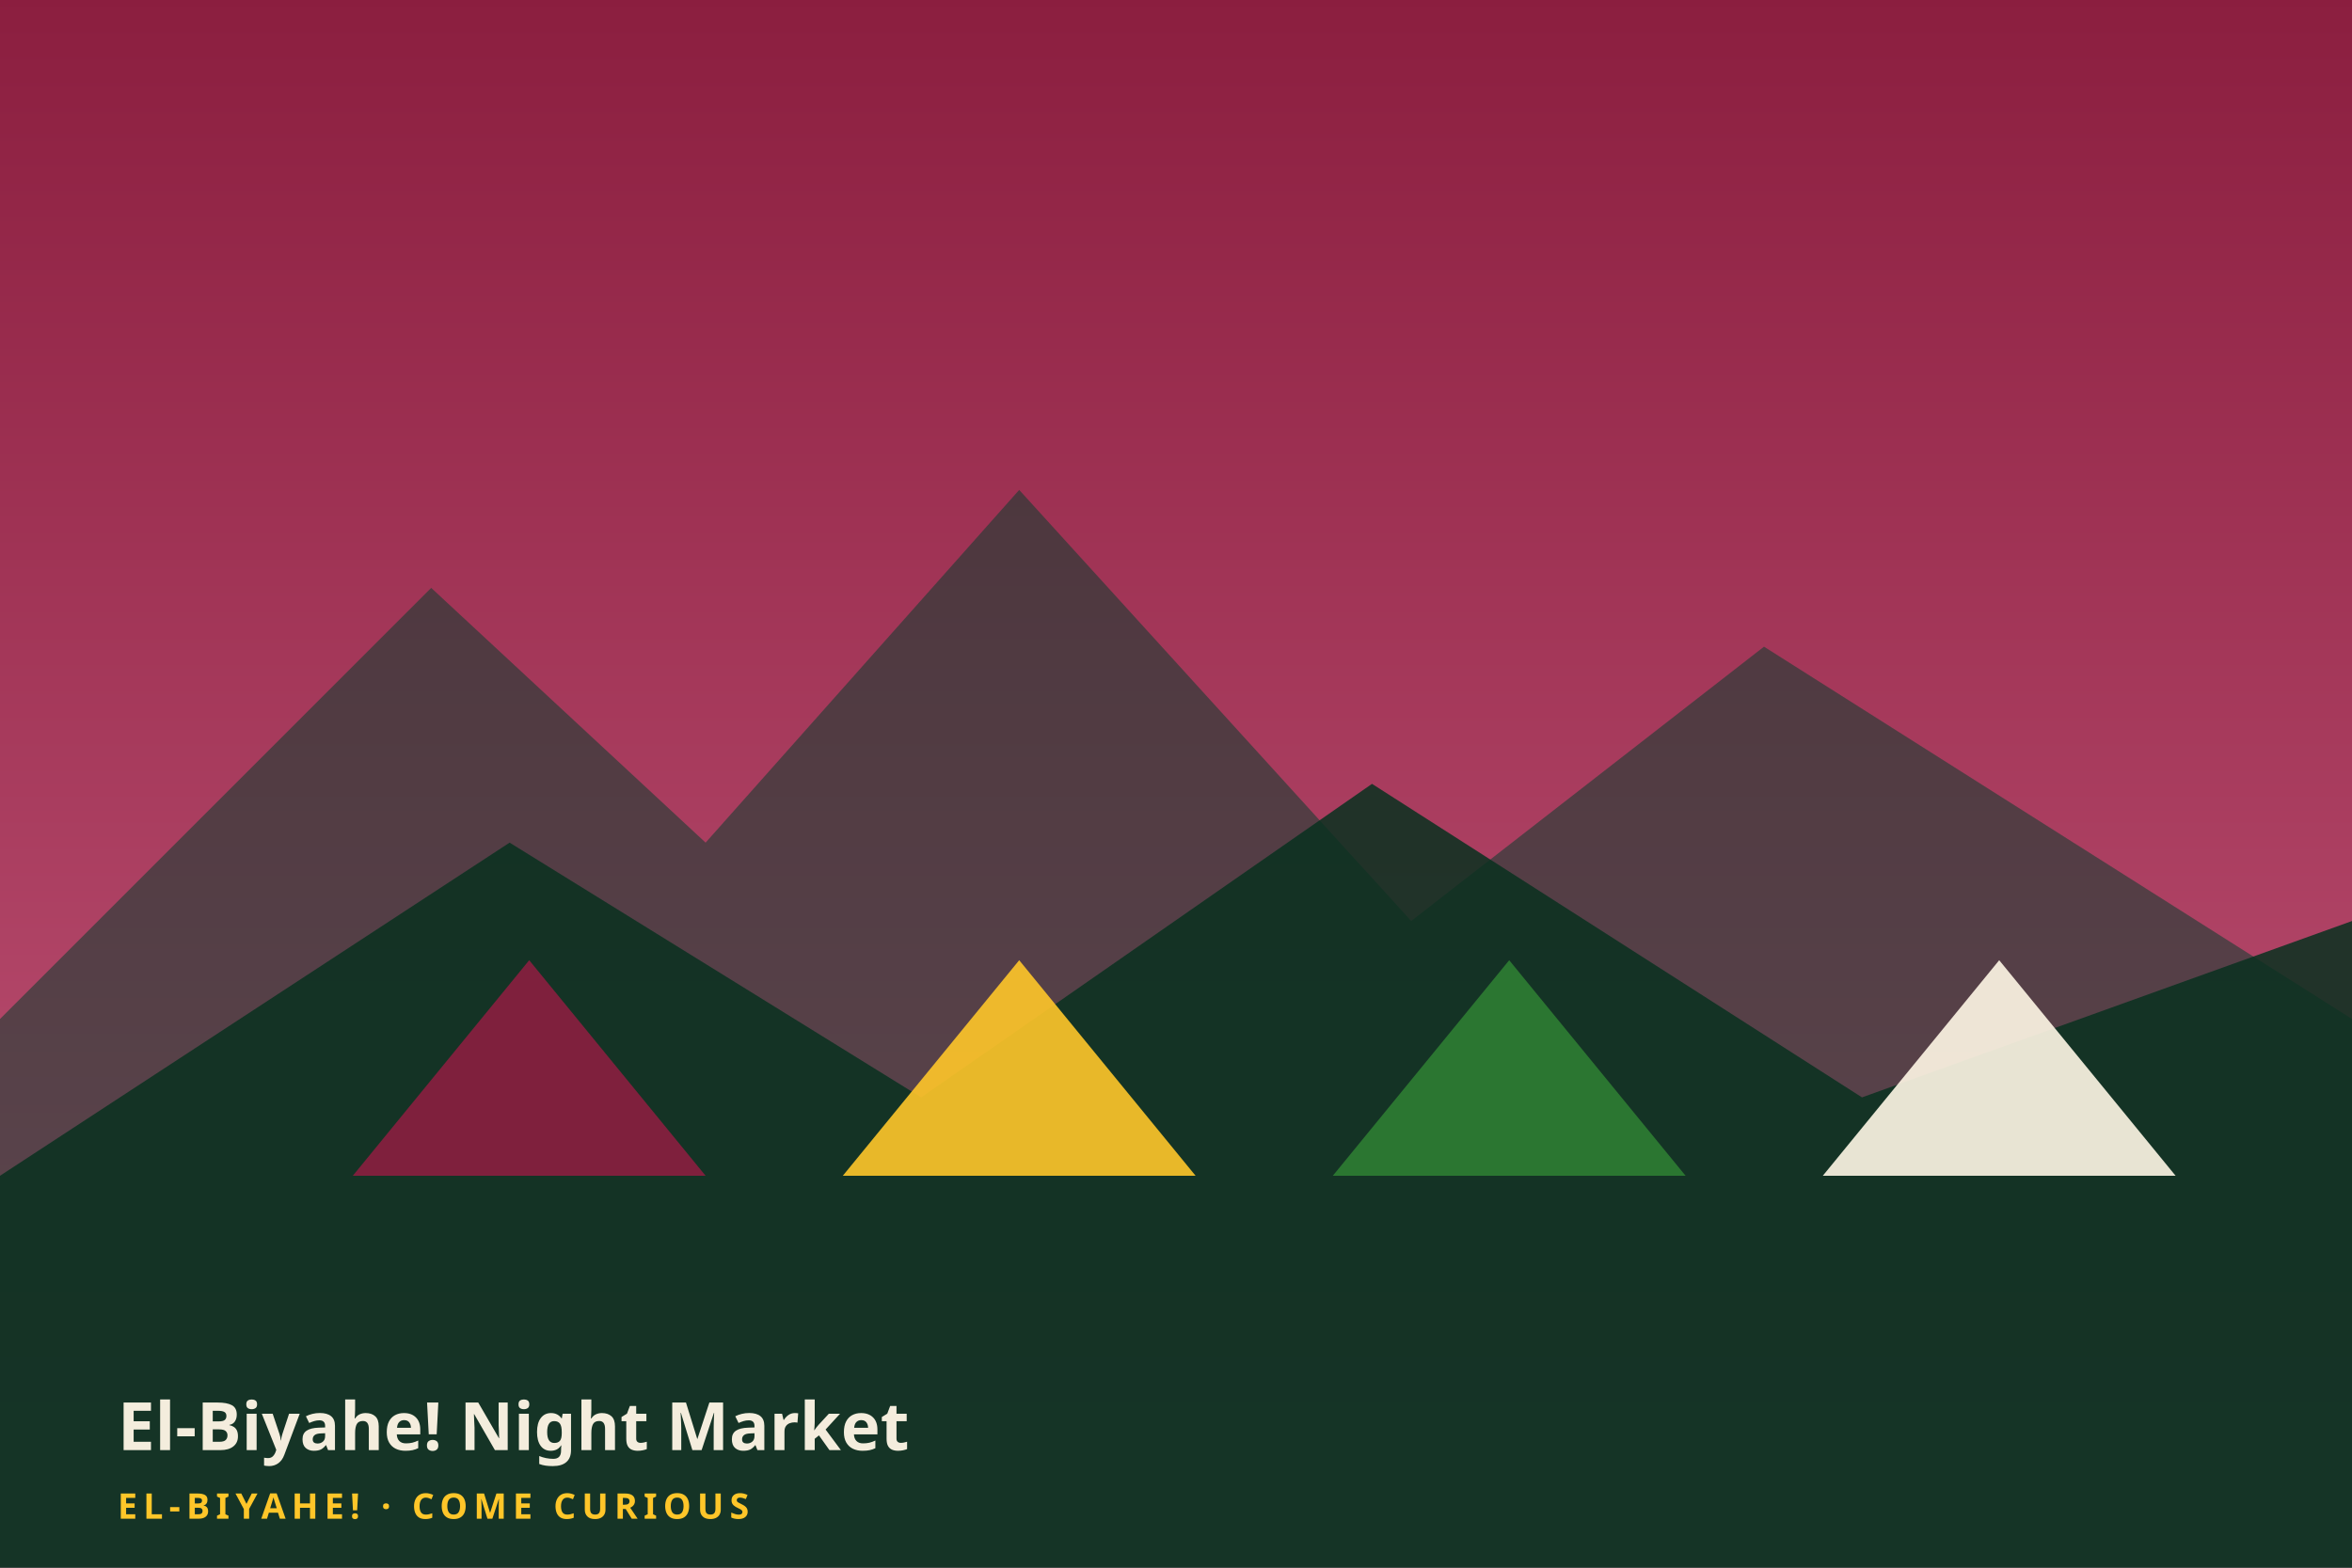
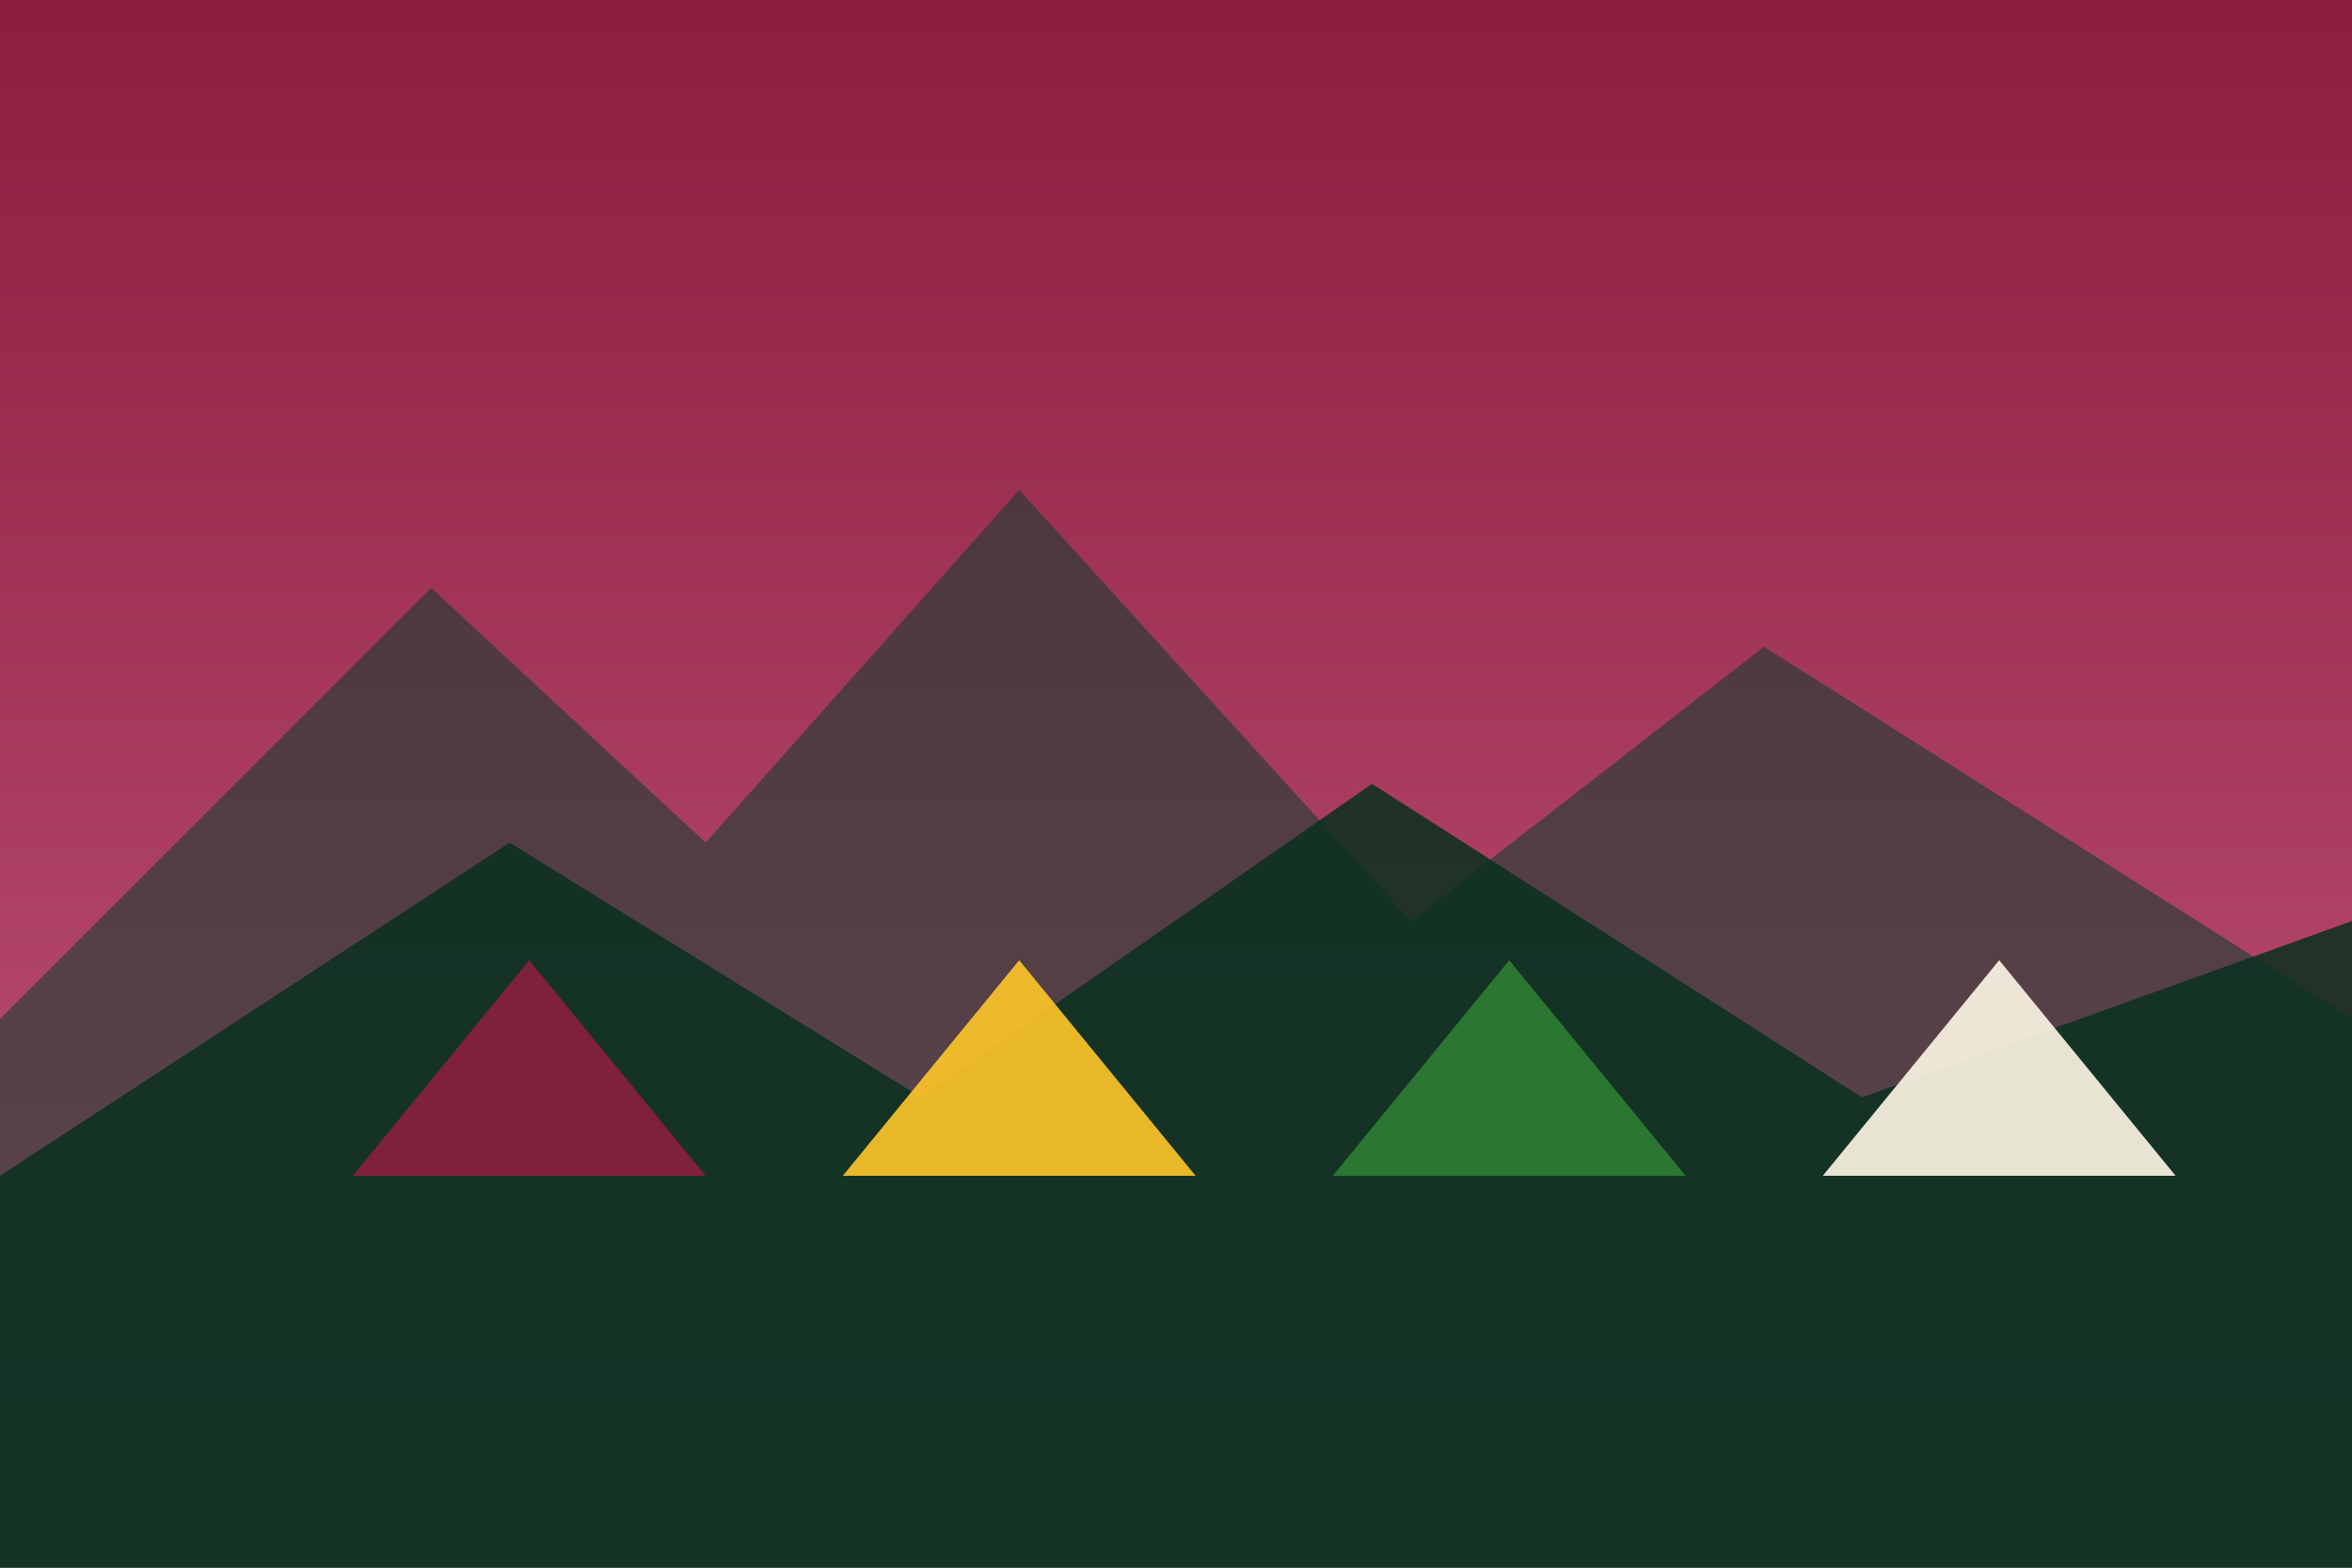
- <svg xmlns="http://www.w3.org/2000/svg" width="1200" height="800" viewBox="0 0 1200 800" font-family="Poppins,Segoe UI,sans-serif">
+ <svg xmlns="http://www.w3.org/2000/svg" width="1200" height="800" viewBox="0 0 1200 800" font-family="system-ui,sans-serif">
  <defs>
    <linearGradient id="sky" x1="0" y1="0" x2="0" y2="1">
      <stop offset="0" stop-color="#8B1E3F" />
      <stop offset="1" stop-color="#c65a7d" />
    </linearGradient>
  </defs>
  <rect width="1200" height="800" fill="url(#sky)" />
  <path d="M0 520 L220 300 L360 430 L520 250 L720 470 L900 330 L1200 520 L1200 800 L0 800 Z" fill="#0B3D2E" opacity="0.55" />
  <path d="M0 600 L260 430 L470 560 L700 400 L950 560 L1200 470 L1200 800 L0 800 Z" fill="#08301F" opacity="0.85" />
  <g>
    <path d="M180 600 l90 -110 l90 110 z" fill="#8B1E3F" opacity="0.9" />
    <path d="M430 600 l90 -110 l90 110 z" fill="#FFC629" opacity="0.9" />
    <path d="M680 600 l90 -110 l90 110 z" fill="#2E7D32" opacity="0.9" />
    <path d="M930 600 l90 -110 l90 110 z" fill="#FFF7E6" opacity="0.9" />
  </g>
-   <text x="60" y="740" fill="#FFF7E6" font-size="34" font-weight="700" opacity="0.95">El-Biyahe! Night Market</text>
-   <text x="60" y="775" fill="#FFC629" font-size="18" font-weight="600" letter-spacing="3">EL-BIYAHE! · COME CURIOUS</text>
</svg>
